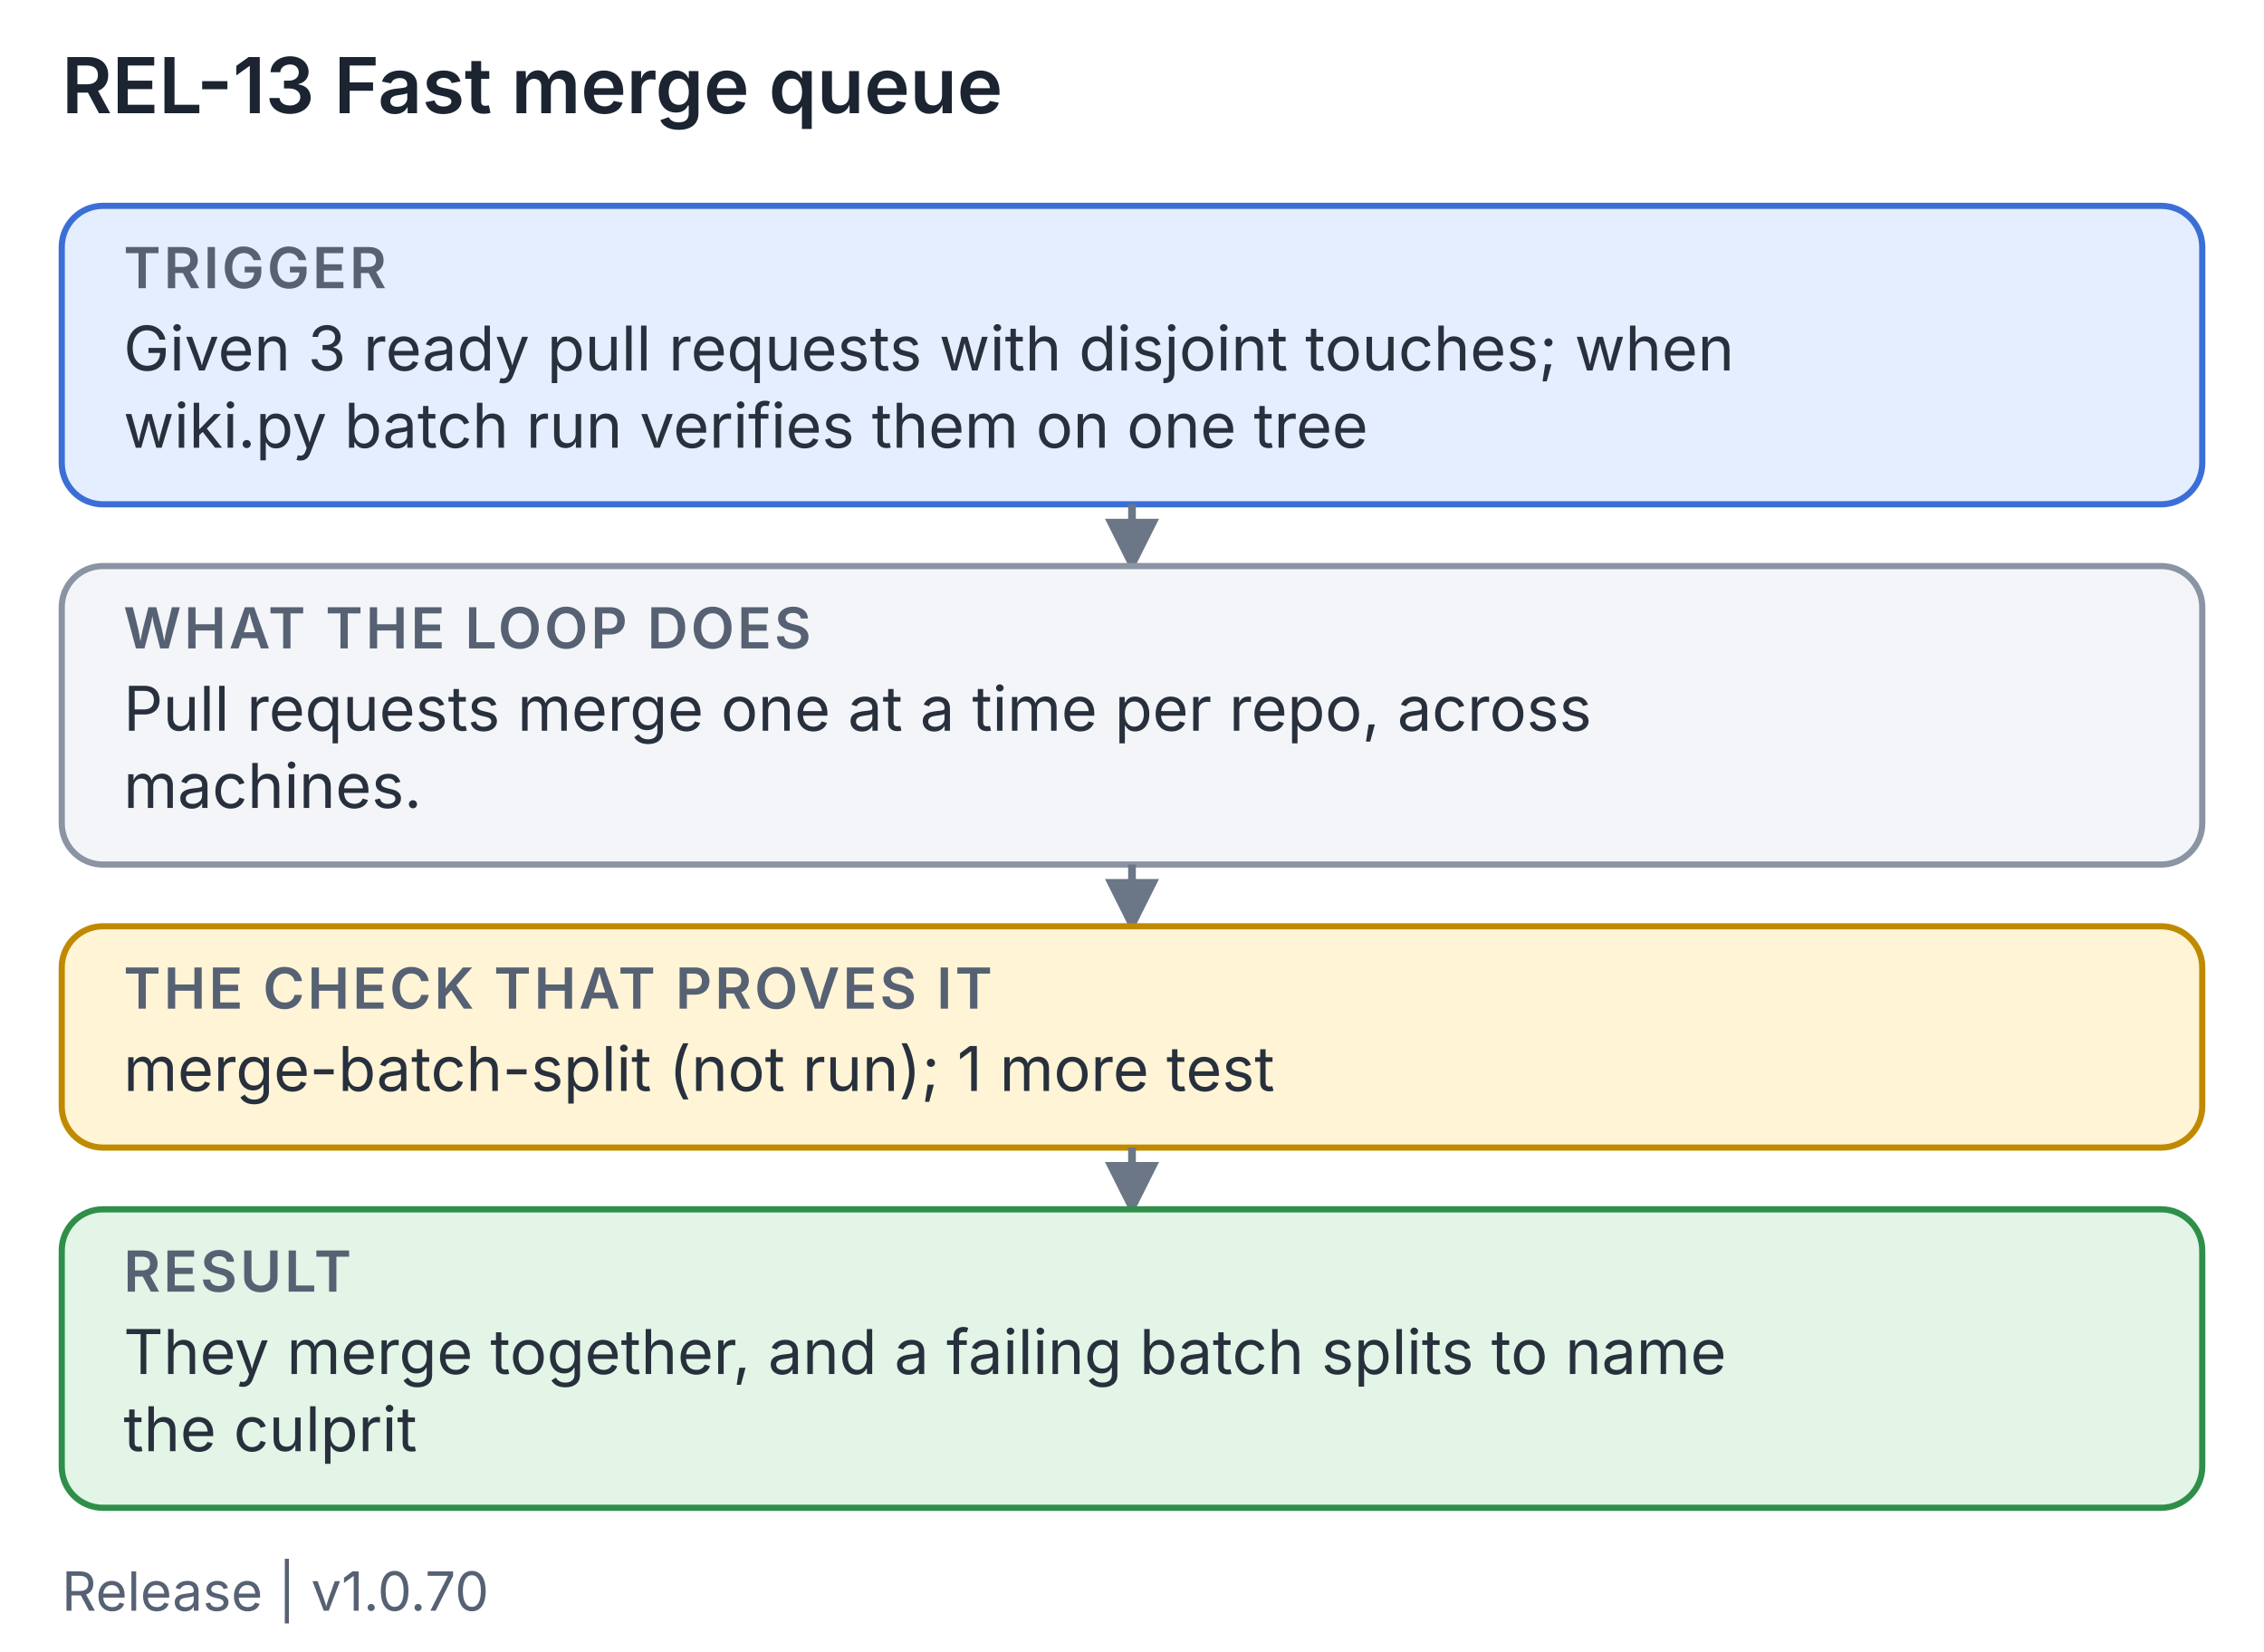
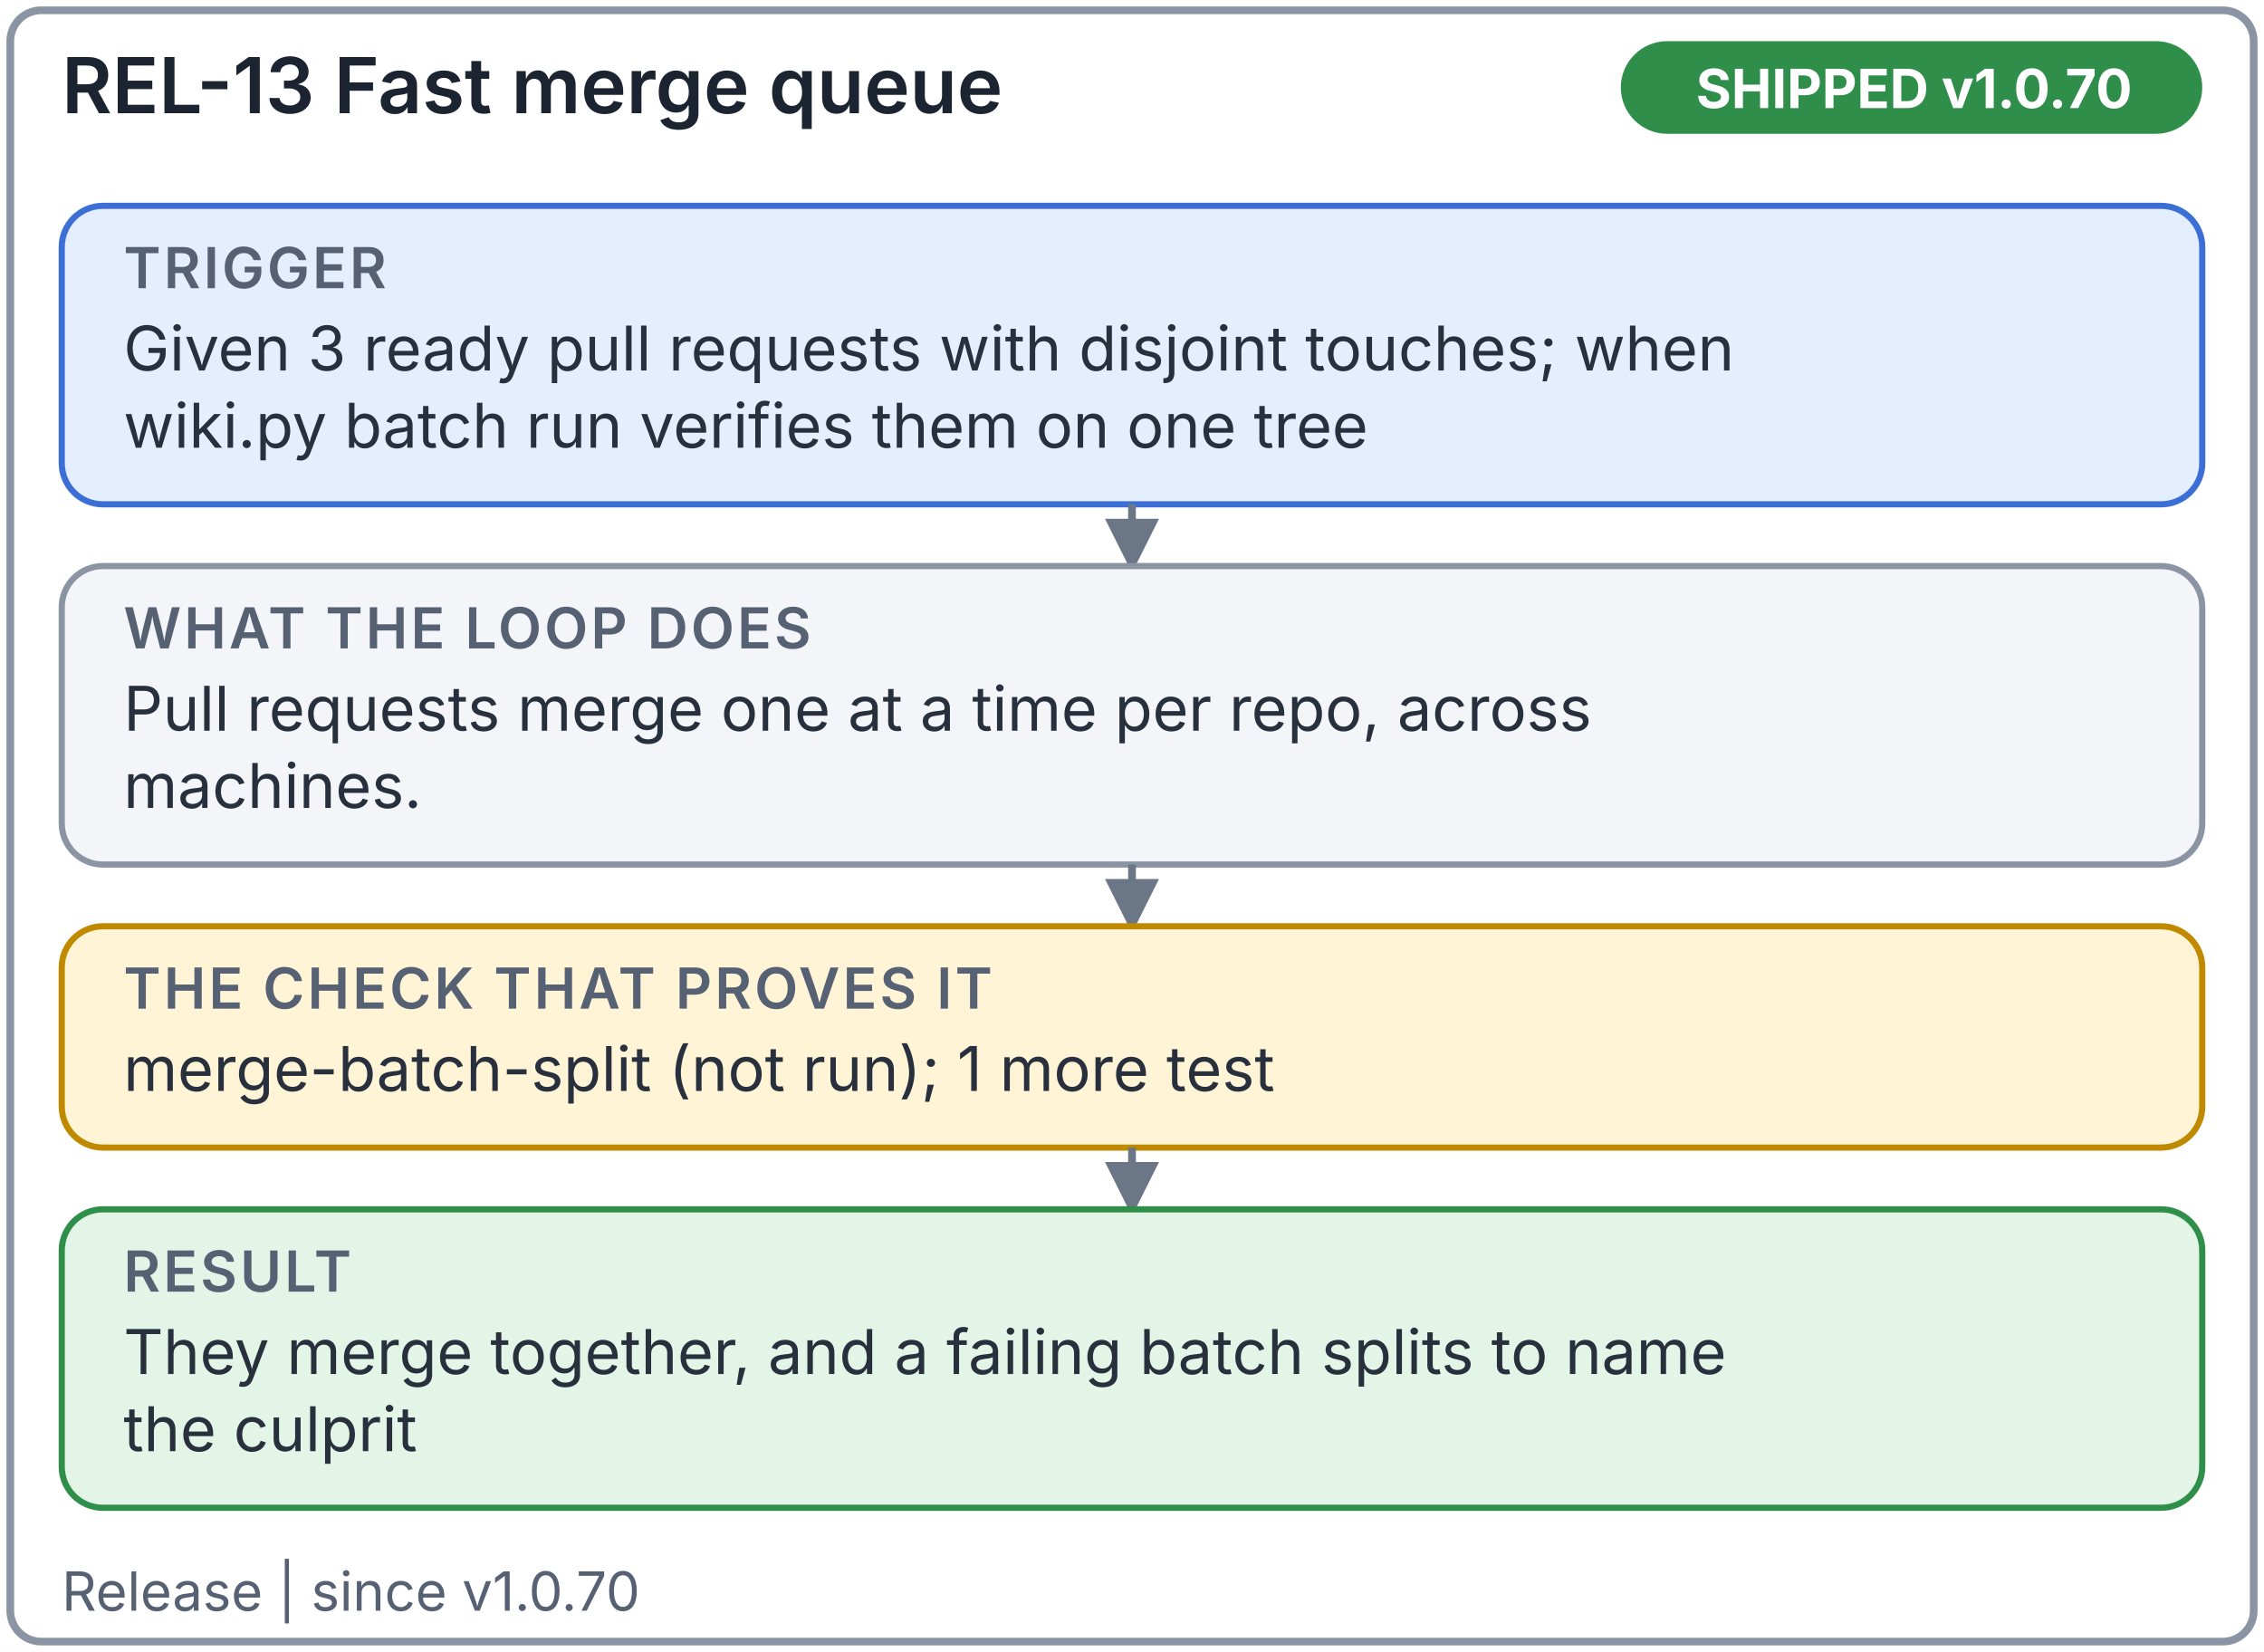
<svg xmlns="http://www.w3.org/2000/svg" viewBox="0 0 440 321" width="440" role="img" aria-label="Flow of REL-13 Fast merge queue: trigger, what the loop does, the check that proves it, the result">
  <style>
.f-t{font:600 15px system-ui,-apple-system,Segoe UI,sans-serif;fill:#1b2430}
.f-h{font:600 11px system-ui,-apple-system,Segoe UI,sans-serif;fill:#566173;letter-spacing:.05em}
.f-s{font:400 12px system-ui,-apple-system,Segoe UI,sans-serif;fill:#27303c}
.f-x{font:400 10.5px system-ui,-apple-system,Segoe UI,sans-serif;fill:#566173}
.f-you{fill:#e4eeff;stroke:#3b6fd6}
.f-step{fill:#f3f5f8;stroke:#8a94a3}
.f-gate{fill:#fff4d6;stroke:#c08a00}
.f-ok{fill:#e2f5e6;stroke:#2f8f4a}
.f-find{fill:#fde9e7;stroke:#c5483f}
.f-bg{fill:#ffffff}
.f-a{stroke:#6b7686;stroke-width:1.5;fill:none}
.f-ah{fill:#6b7686}
@media (prefers-color-scheme: dark){
.f-t{fill:#eef2f6}.f-h,.f-x{fill:#a3afbf}.f-s{fill:#e1e7ee}
.f-step{fill:#222b36;stroke:#5c6b7d}.f-you{fill:#162a4f;stroke:#6d9bf0}
.f-gate{fill:#3a2e0d;stroke:#d9a521}.f-find{fill:#3d1c1a;stroke:#e0736a}
.f-ok{fill:#153420;stroke:#4fb56c}.f-bg{fill:#12171d}.f-a{stroke:#9aa7b8}.f-ah{fill:#9aa7b8}
}
+ 
+ .k-shipped{stroke:#8a94a3;stroke-width:1.5}.k-v20{stroke:#d9822b;stroke-width:5}.k-v21{stroke:#8a5cd6;stroke-width:5;stroke-dasharray:10 6}
+ .p-shipped{fill:#2f8f4a}.p-v20{fill:#d9822b}.p-v21{fill:#8a5cd6}
+ .f-pill{font:700 10.5px system-ui,-apple-system,Segoe UI,sans-serif;fill:#ffffff}
+ @media (prefers-color-scheme: dark){.k-shipped{stroke:#5c6b7d}.k-v20{stroke:#f0a050}.k-v21{stroke:#b08cf0}.p-shipped{fill:#3d9c58}.p-v20{fill:#c46f1c}.p-v21{fill:#7a4cc6}}
</style>
  <defs>
    <marker id="ah" viewBox="0 0 8 8" refX="7" refY="4" markerWidth="7" markerHeight="7" orient="auto-start-reverse">
      <path d="M0 0 L8 4 L0 8 z" class="f-ah" />
    </marker>
  </defs>
  <rect width="440" height="321" class="f-bg" />
  <text x="12" y="22" class="f-t">REL-13 Fast merge queue</text>
  <rect x="12" y="40" width="416" height="58" rx="8" class="f-you" stroke-width="1.2" />
  <text x="24" y="56" class="f-h">TRIGGER</text>
  <text x="24" y="72" class="f-s">Given 3 ready pull requests with disjoint touches; when</text>
  <text x="24" y="87" class="f-s">wiki.py batch run verifies them on one tree</text>
  <path d="M220 98 L220 110" class="f-a" marker-end="url(#ah)" />
  <rect x="12" y="110" width="416" height="58" rx="8" class="f-step" stroke-width="1.2" />
  <text x="24" y="126" class="f-h">WHAT THE LOOP DOES</text>
  <text x="24" y="142" class="f-s">Pull requests merge one at a time per repo, across</text>
  <text x="24" y="157" class="f-s">machines.</text>
  <path d="M220 168 L220 180" class="f-a" marker-end="url(#ah)" />
  <rect x="12" y="180" width="416" height="43" rx="8" class="f-gate" stroke-width="1.2" />
  <text x="24" y="196" class="f-h">THE CHECK THAT PROVES IT</text>
  <text x="24" y="212" class="f-s">merge-batch-split (not run); 1 more test</text>
  <path d="M220 223 L220 235" class="f-a" marker-end="url(#ah)" />
  <rect x="12" y="235" width="416" height="58" rx="8" class="f-ok" stroke-width="1.2" />
  <text x="24" y="251" class="f-h">RESULT</text>
  <text x="24" y="267" class="f-s">They merge together, and a failing batch splits to name</text>
  <text x="24" y="282" class="f-s">the culprit</text>
-   <text x="12" y="313" class="f-x">Release | v1.0.70</text>
+   <text x="12" y="313" class="f-x">Release | since v1.0.70</text>
+   <rect x="2" y="2" width="436" height="317" rx="6" fill="none" class="k-shipped" />
+   <rect x="315" y="8" width="113" height="18" rx="9" class="p-shipped" />
+   <text x="372" y="21" text-anchor="middle" class="f-pill">SHIPPED v1.0.70</text>
</svg>
